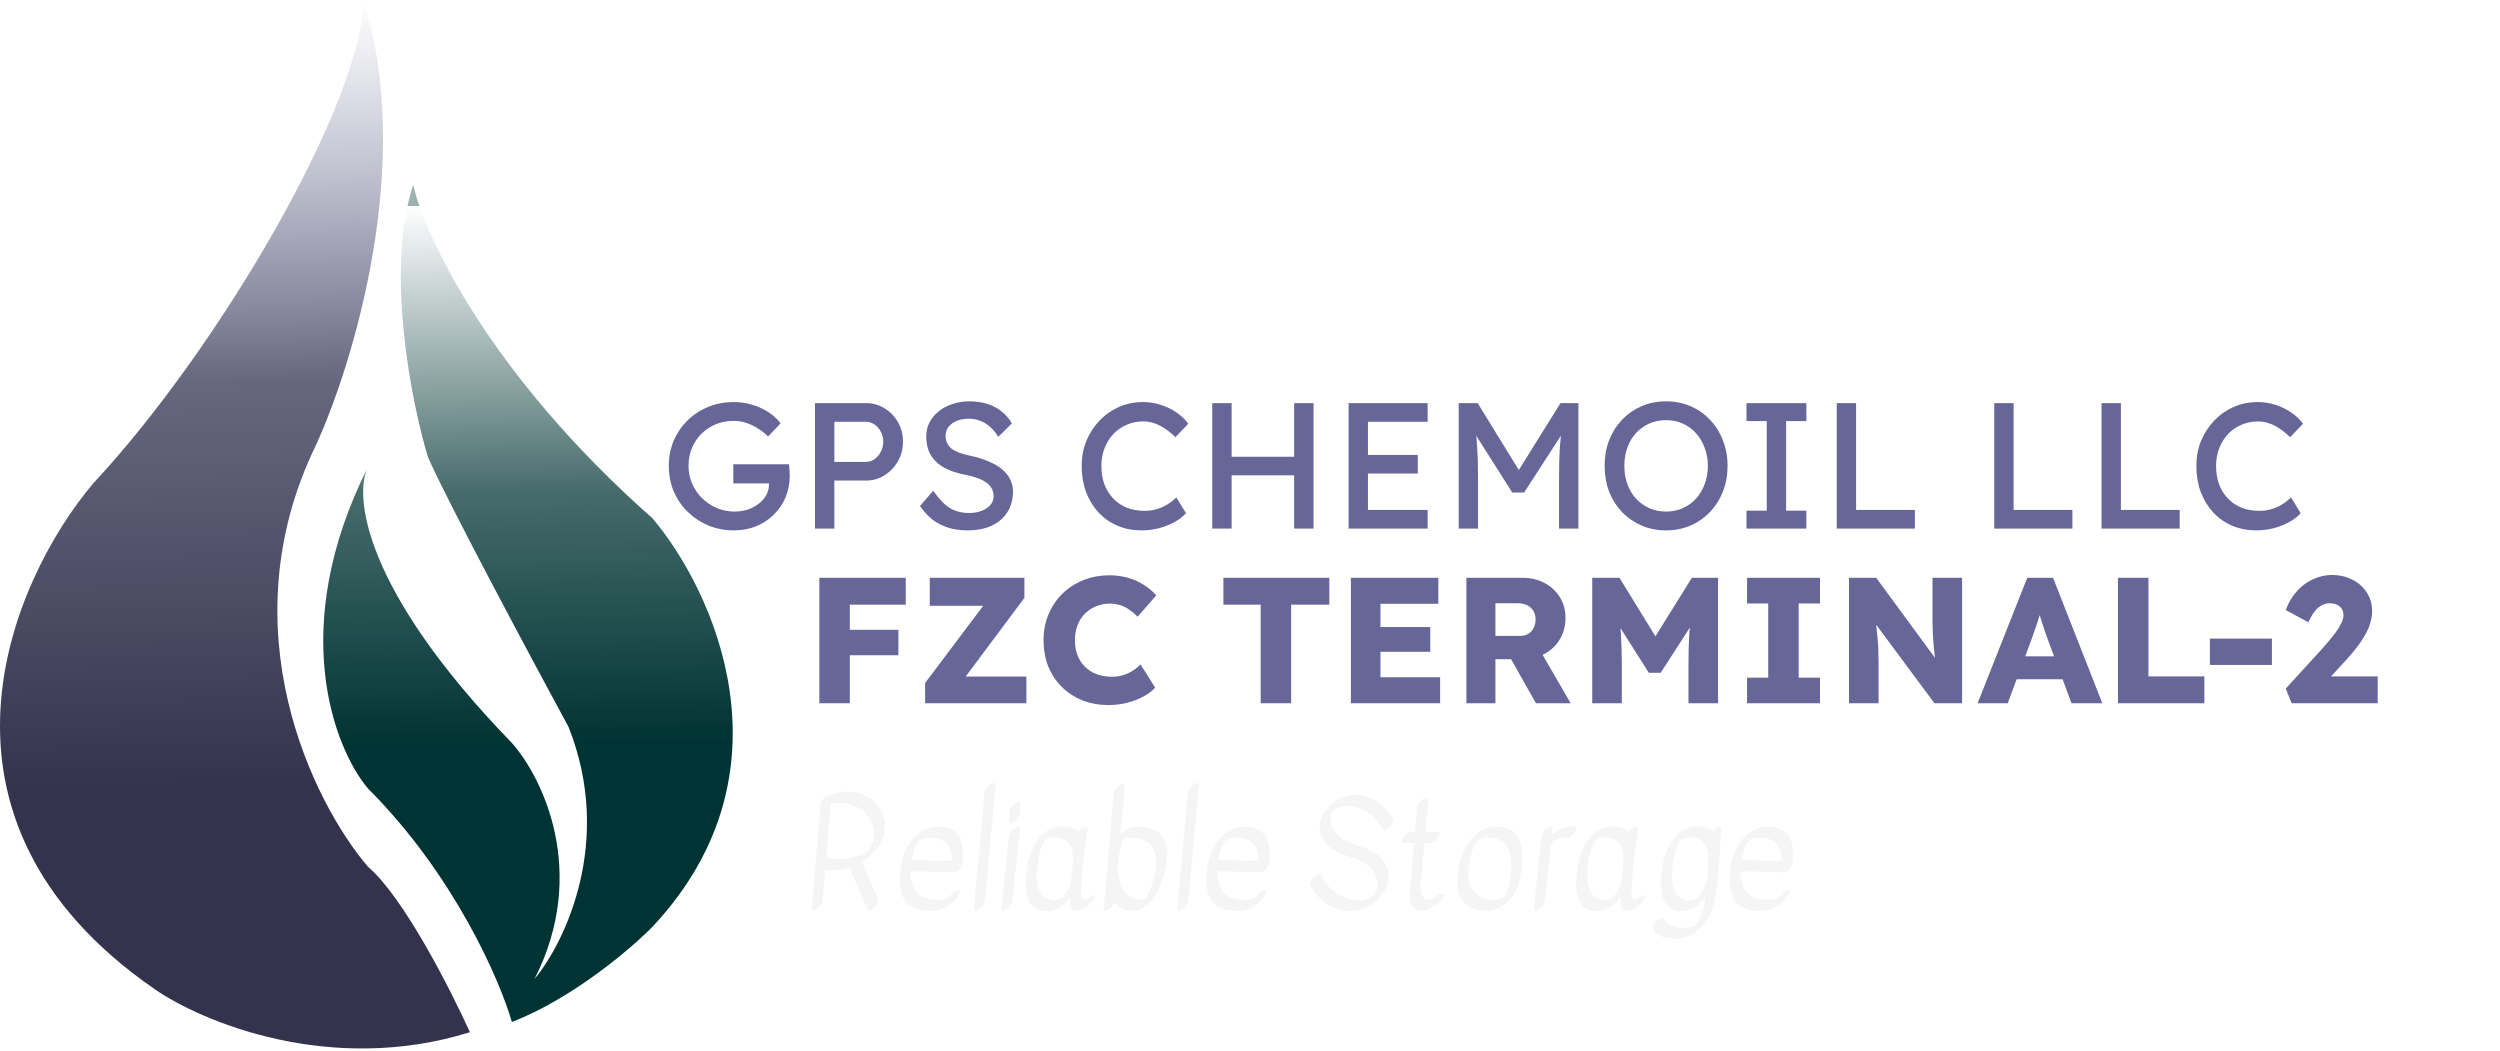
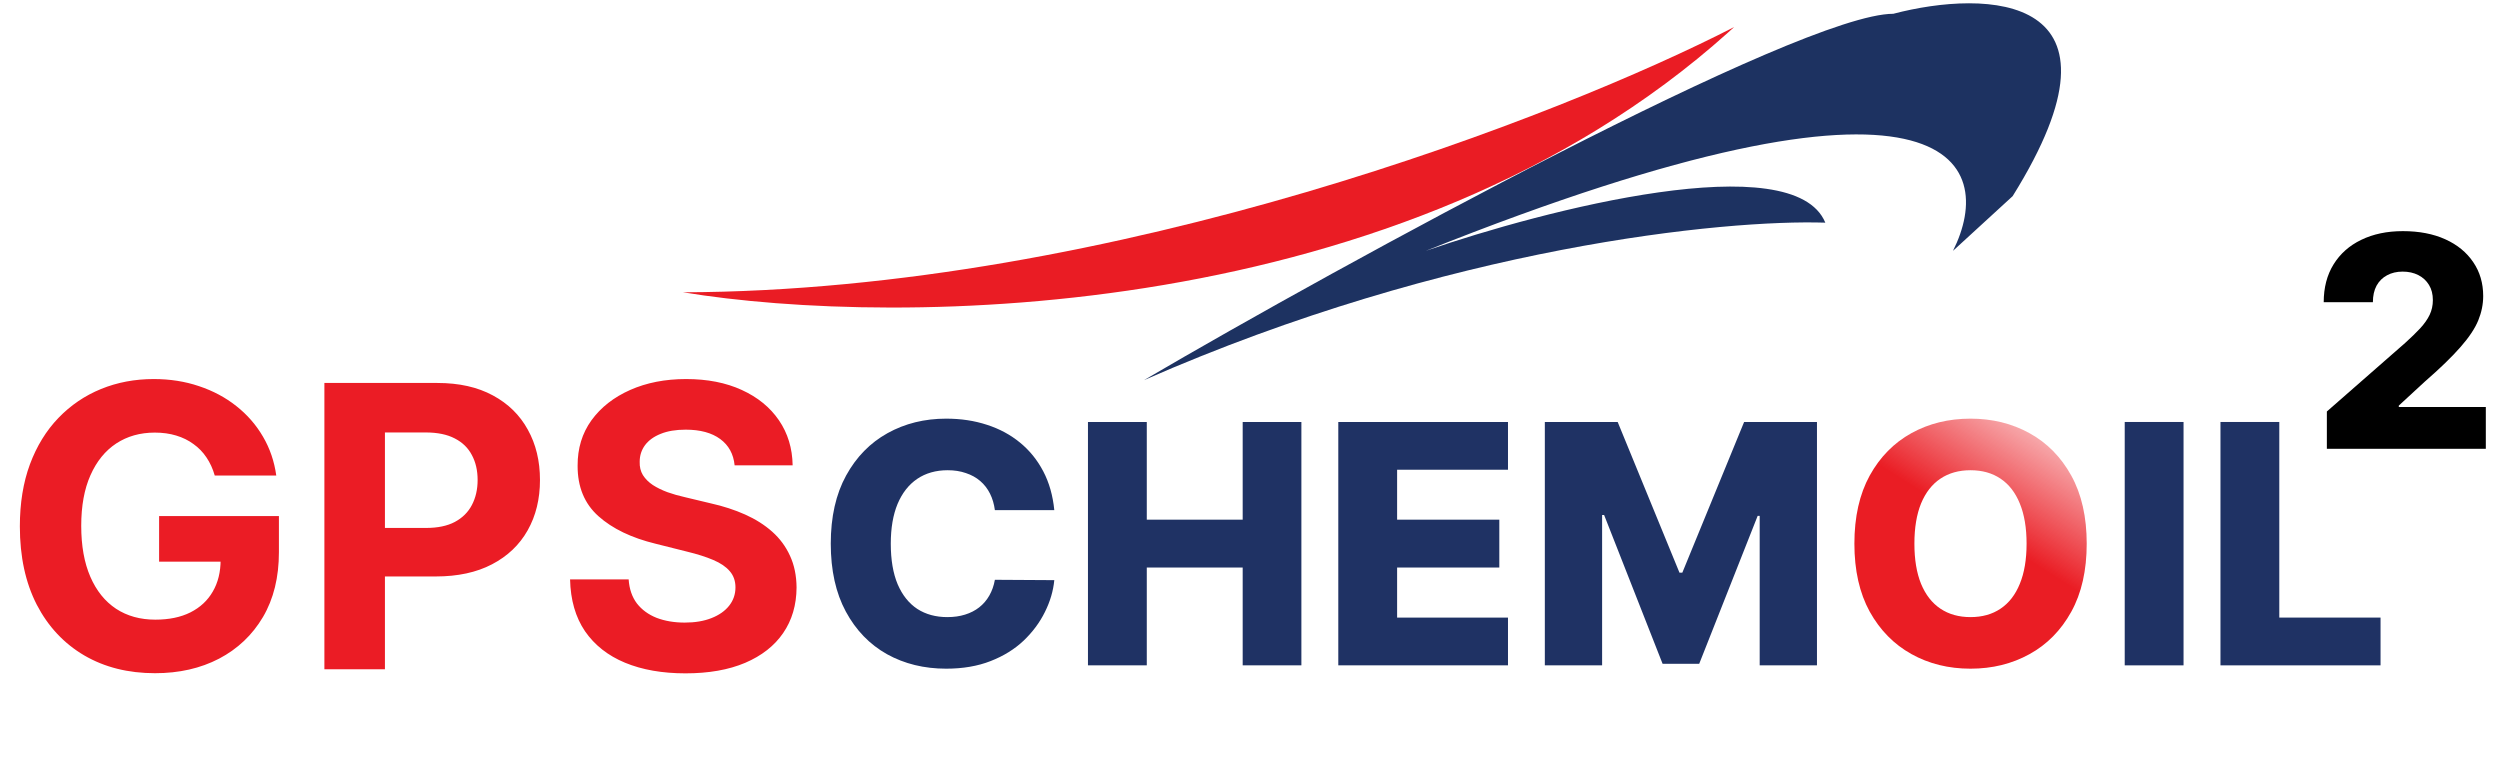
- <svg xmlns="http://www.w3.org/2000/svg" width="1102" height="463" viewBox="0 0 1102 463" fill="none">
-   <path d="M41.14 213C97.14 153 160.14 44 160.14 0C182.94 71.2 155.64 160.667 139.14 196.5C99.94 277.3 138.14 353.833 162.14 382C177.74 395.2 198.64 436.167 207.14 455C145.54 474.2 88.807 450.333 68.14 436C-40.66 360.8 4.807 256 41.14 213Z" fill="url(#paint0_linear_9_15)" />
-   <path d="M225.64 327.5C160.04 259.9 155.974 218.333 162.14 206C126.54 276.8 147.307 329.833 162.14 347.5C200.14 385.5 220.307 432 225.64 450.5C252.44 440.1 278.14 418.167 287.64 408.5C351.64 340.1 314.307 260 287.64 228.5C215.64 164.9 187.307 104 182.14 81.5C169.74 119.1 181.307 177.167 188.64 201.5C197.04 220.7 233.474 288.833 250.64 320.5C270.64 370.9 248.974 415.5 235.64 431.5C259.64 384.3 238.974 342.5 225.64 327.5Z" fill="url(#paint1_linear_9_15)" />
-   <path d="M323.484 233.79C319.481 233.79 315.742 233.079 312.266 231.657C308.79 230.182 305.735 228.155 303.102 225.574C300.469 222.993 298.415 219.991 296.94 216.568C295.518 213.092 294.807 209.353 294.807 205.35C294.807 201.4 295.518 197.713 296.94 194.29C298.415 190.867 300.442 187.891 303.023 185.363C305.656 182.782 308.711 180.781 312.187 179.359C315.663 177.937 319.402 177.226 323.405 177.226C326.196 177.226 328.909 177.621 331.542 178.411C334.228 179.201 336.651 180.307 338.81 181.729C340.969 183.151 342.734 184.784 344.103 186.627L338.573 192.394C336.993 190.867 335.36 189.603 333.675 188.602C332.042 187.601 330.357 186.838 328.619 186.311C326.881 185.784 325.143 185.521 323.405 185.521C320.561 185.521 317.928 186.021 315.505 187.022C313.135 188.023 311.028 189.418 309.185 191.209C307.394 193 305.999 195.106 304.998 197.529C303.997 199.899 303.497 202.506 303.497 205.35C303.497 208.089 304.024 210.696 305.077 213.171C306.13 215.594 307.579 217.727 309.422 219.57C311.318 221.413 313.477 222.862 315.9 223.915C318.375 224.968 320.982 225.495 323.721 225.495C325.775 225.495 327.724 225.205 329.567 224.626C331.41 223.994 333.043 223.125 334.465 222.019C335.887 220.913 336.993 219.649 337.783 218.227C338.573 216.752 338.968 215.199 338.968 213.566V211.986L340.153 213.092H323.247V204.639H347.737C347.842 205.218 347.921 205.798 347.974 206.377C348.027 206.904 348.053 207.43 348.053 207.957C348.106 208.431 348.132 208.905 348.132 209.379C348.132 213.013 347.5 216.331 346.236 219.333C344.972 222.282 343.208 224.837 340.943 226.996C338.731 229.155 336.124 230.841 333.122 232.052C330.173 233.211 326.96 233.79 323.484 233.79ZM359.242 233V177.7H381.757C384.759 177.7 387.471 178.464 389.894 179.991C392.369 181.466 394.344 183.493 395.819 186.074C397.293 188.655 398.031 191.525 398.031 194.685C398.031 197.845 397.293 200.715 395.819 203.296C394.344 205.877 392.369 207.957 389.894 209.537C387.471 211.064 384.759 211.828 381.757 211.828H367.774V233H359.242ZM367.774 203.612H381.599C383.021 203.612 384.311 203.217 385.47 202.427C386.628 201.584 387.55 200.505 388.235 199.188C388.972 197.819 389.341 196.318 389.341 194.685C389.341 193.052 388.972 191.578 388.235 190.261C387.55 188.944 386.628 187.891 385.47 187.101C384.311 186.311 383.021 185.916 381.599 185.916H367.774V203.612ZM426.375 233.79C423.373 233.79 420.582 233.395 418.001 232.605C415.473 231.815 413.156 230.63 411.049 229.05C408.995 227.417 407.152 225.416 405.519 223.046L411.365 216.331C413.946 220.018 416.421 222.572 418.791 223.994C421.161 225.416 423.979 226.127 427.244 226.127C429.245 226.127 431.062 225.811 432.695 225.179C434.328 224.547 435.618 223.678 436.566 222.572C437.514 221.466 437.988 220.202 437.988 218.78C437.988 217.832 437.83 216.937 437.514 216.094C437.198 215.251 436.698 214.488 436.013 213.803C435.381 213.118 434.538 212.486 433.485 211.907C432.484 211.328 431.299 210.827 429.93 210.406C428.561 209.932 426.981 209.537 425.19 209.221C422.346 208.642 419.871 207.878 417.764 206.93C415.657 205.982 413.893 204.797 412.471 203.375C411.049 201.953 409.996 200.347 409.311 198.556C408.626 196.713 408.284 194.659 408.284 192.394C408.284 190.182 408.758 188.128 409.706 186.232C410.707 184.336 412.05 182.703 413.735 181.334C415.473 179.912 417.501 178.832 419.818 178.095C422.135 177.305 424.637 176.91 427.323 176.91C430.167 176.91 432.774 177.279 435.144 178.016C437.514 178.753 439.621 179.859 441.464 181.334C443.307 182.756 444.835 184.52 446.046 186.627L440.042 192.552C438.989 190.814 437.804 189.366 436.487 188.207C435.17 186.996 433.722 186.1 432.142 185.521C430.562 184.889 428.877 184.573 427.086 184.573C425.032 184.573 423.241 184.889 421.714 185.521C420.187 186.153 418.975 187.048 418.08 188.207C417.237 189.313 416.816 190.63 416.816 192.157C416.816 193.263 417.027 194.29 417.448 195.238C417.869 196.133 418.501 196.95 419.344 197.687C420.239 198.372 421.424 199.004 422.899 199.583C424.374 200.11 426.138 200.584 428.192 201.005C431.089 201.637 433.669 202.453 435.934 203.454C438.199 204.402 440.121 205.534 441.701 206.851C443.281 208.168 444.466 209.642 445.256 211.275C446.099 212.908 446.52 214.672 446.52 216.568C446.52 220.097 445.704 223.151 444.071 225.732C442.438 228.313 440.121 230.314 437.119 231.736C434.117 233.105 430.536 233.79 426.375 233.79ZM503.186 233.79C499.342 233.79 495.813 233.105 492.6 231.736C489.388 230.367 486.596 228.418 484.226 225.89C481.856 223.309 480.013 220.281 478.696 216.805C477.432 213.329 476.8 209.511 476.8 205.35C476.8 201.4 477.485 197.74 478.854 194.369C480.276 190.946 482.225 187.944 484.7 185.363C487.176 182.782 490.046 180.781 493.311 179.359C496.577 177.937 500.105 177.226 503.897 177.226C506.583 177.226 509.19 177.647 511.718 178.49C514.299 179.28 516.616 180.412 518.67 181.887C520.777 183.309 522.489 184.942 523.805 186.785L518.117 192.71C516.59 191.183 515.036 189.919 513.456 188.918C511.929 187.865 510.349 187.075 508.716 186.548C507.136 186.021 505.53 185.758 503.897 185.758C501.317 185.758 498.894 186.258 496.629 187.259C494.417 188.207 492.469 189.55 490.783 191.288C489.151 193.026 487.86 195.106 486.912 197.529C485.964 199.899 485.49 202.506 485.49 205.35C485.49 208.352 485.938 211.091 486.833 213.566C487.781 215.989 489.098 218.069 490.783 219.807C492.469 221.545 494.47 222.888 496.787 223.836C499.157 224.731 501.764 225.179 504.608 225.179C506.346 225.179 508.058 224.942 509.743 224.468C511.429 223.994 513.009 223.309 514.483 222.414C515.958 221.519 517.301 220.465 518.512 219.254L522.778 226.206C521.567 227.628 519.908 228.918 517.801 230.077C515.747 231.236 513.43 232.157 510.849 232.842C508.321 233.474 505.767 233.79 503.186 233.79ZM570.471 233V177.7H579.003V233H570.471ZM534.368 233V177.7H542.9V233H534.368ZM538.081 209.537V201.321H574.263V209.537H538.081ZM594.467 233V177.7H629.306V185.916H602.999V224.784H629.306V233H594.467ZM598.338 208.747V200.531H624.961V208.747H598.338ZM642.993 233V177.7H651.367L671.512 210.485L667.483 210.406L687.865 177.7H695.765V233H687.233V210.327C687.233 205.587 687.339 201.321 687.549 197.529C687.813 193.737 688.234 189.971 688.813 186.232L689.919 189.155L671.828 217.121H666.614L649.076 189.471L649.945 186.232C650.525 189.761 650.92 193.395 651.13 197.134C651.394 200.821 651.525 205.218 651.525 210.327V233H642.993ZM734.417 233.79C730.519 233.79 726.912 233.079 723.594 231.657C720.328 230.235 717.458 228.26 714.983 225.732C712.56 223.151 710.664 220.149 709.295 216.726C707.978 213.25 707.32 209.458 707.32 205.35C707.32 201.242 707.978 197.476 709.295 194.053C710.664 190.577 712.56 187.575 714.983 185.047C717.458 182.466 720.328 180.465 723.594 179.043C726.912 177.621 730.519 176.91 734.417 176.91C738.314 176.91 741.896 177.621 745.161 179.043C748.479 180.465 751.349 182.466 753.772 185.047C756.247 187.628 758.143 190.656 759.46 194.132C760.829 197.555 761.514 201.295 761.514 205.35C761.514 209.405 760.829 213.171 759.46 216.647C758.143 220.07 756.247 223.072 753.772 225.653C751.349 228.234 748.479 230.235 745.161 231.657C741.896 233.079 738.314 233.79 734.417 233.79ZM734.417 225.495C737.103 225.495 739.552 224.995 741.764 223.994C744.028 222.993 745.977 221.598 747.61 219.807C749.243 217.964 750.507 215.831 751.402 213.408C752.35 210.933 752.824 208.247 752.824 205.35C752.824 202.453 752.35 199.794 751.402 197.371C750.507 194.896 749.243 192.763 747.61 190.972C745.977 189.129 744.028 187.707 741.764 186.706C739.552 185.705 737.103 185.205 734.417 185.205C731.731 185.205 729.255 185.705 726.991 186.706C724.779 187.707 722.83 189.102 721.145 190.893C719.512 192.684 718.248 194.817 717.353 197.292C716.457 199.715 716.01 202.401 716.01 205.35C716.01 208.247 716.457 210.933 717.353 213.408C718.248 215.883 719.512 218.016 721.145 219.807C722.83 221.598 724.779 222.993 726.991 223.994C729.255 224.995 731.731 225.495 734.417 225.495ZM769.855 233V225.1H778.782V185.6H769.855V177.7H796.241V185.6H787.314V225.1H796.241V233H769.855ZM809.634 233V177.7H818.166V224.784H844.078V233H809.634ZM879.068 233V177.7H887.6V224.784H913.512V233H879.068ZM926.36 233V177.7H934.892V224.784H960.804V233H926.36ZM994.545 233.79C990.7 233.79 987.171 233.105 983.959 231.736C980.746 230.367 977.955 228.418 975.585 225.89C973.215 223.309 971.371 220.281 970.055 216.805C968.791 213.329 968.159 209.511 968.159 205.35C968.159 201.4 968.843 197.74 970.213 194.369C971.635 190.946 973.583 187.944 976.059 185.363C978.534 182.782 981.404 180.781 984.67 179.359C987.935 177.937 991.464 177.226 995.256 177.226C997.942 177.226 1000.55 177.647 1003.08 178.49C1005.66 179.28 1007.97 180.412 1010.03 181.887C1012.14 183.309 1013.85 184.942 1015.16 186.785L1009.48 192.71C1007.95 191.183 1006.39 189.919 1004.81 188.918C1003.29 187.865 1001.71 187.075 1000.07 186.548C998.495 186.021 996.888 185.758 995.256 185.758C992.675 185.758 990.252 186.258 987.988 187.259C985.776 188.207 983.827 189.55 982.142 191.288C980.509 193.026 979.219 195.106 978.271 197.529C977.323 199.899 976.849 202.506 976.849 205.35C976.849 208.352 977.296 211.091 978.192 213.566C979.14 215.989 980.456 218.069 982.142 219.807C983.827 221.545 985.828 222.888 988.146 223.836C990.516 224.731 993.123 225.179 995.967 225.179C997.705 225.179 999.416 224.942 1001.1 224.468C1002.79 223.994 1004.37 223.309 1005.84 222.414C1007.32 221.519 1008.66 220.465 1009.87 219.254L1014.14 226.206C1012.93 227.628 1011.27 228.918 1009.16 230.077C1007.11 231.236 1004.79 232.157 1002.21 232.842C999.68 233.474 997.125 233.79 994.545 233.79Z" fill="#666699" />
-   <path d="M361.168 310V254.7H374.598V310H361.168ZM367.409 288.828V277.61H396.007V288.828H367.409ZM367.409 266.55V254.7H399.246V266.55H367.409ZM407.791 310V301.073L437.495 261.573L442.156 267.024H409.845V254.7H451.557V263.548L422.011 303.127L417.271 298.229H452.426V310H407.791ZM488.666 310.79C484.506 310.79 480.661 310.105 477.132 308.736C473.656 307.314 470.628 305.339 468.047 302.811C465.467 300.23 463.465 297.202 462.043 293.726C460.674 290.197 459.989 286.326 459.989 282.113C459.989 278.005 460.727 274.213 462.201 270.737C463.676 267.261 465.704 264.259 468.284 261.731C470.918 259.15 473.999 257.149 477.527 255.727C481.109 254.305 485.006 253.594 489.219 253.594C491.853 253.594 494.433 253.936 496.961 254.621C499.489 255.306 501.833 256.333 503.992 257.702C506.204 259.019 508.1 260.599 509.68 262.442L501.464 271.843C500.358 270.684 499.173 269.684 497.909 268.841C496.698 267.946 495.355 267.261 493.88 266.787C492.406 266.313 490.826 266.076 489.14 266.076C487.034 266.076 485.032 266.471 483.136 267.261C481.293 267.998 479.66 269.078 478.238 270.5C476.869 271.869 475.789 273.555 474.999 275.556C474.209 277.557 473.814 279.796 473.814 282.271C473.814 284.694 474.209 286.906 474.999 288.907C475.789 290.856 476.895 292.541 478.317 293.963C479.739 295.385 481.451 296.465 483.452 297.202C485.506 297.939 487.771 298.308 490.246 298.308C491.932 298.308 493.538 298.071 495.065 297.597C496.593 297.123 497.988 296.491 499.252 295.701C500.569 294.858 501.728 293.91 502.728 292.857L509.206 303.127C507.89 304.602 506.125 305.918 503.913 307.077C501.754 308.236 499.331 309.157 496.645 309.842C494.012 310.474 491.352 310.79 488.666 310.79ZM555.71 310V266.55H539.278V254.7H585.967V266.55H569.14V310H555.71ZM595.468 310V254.7H634.02V266.155H608.503V298.545H634.81V310H595.468ZM601.788 287.327V276.425H630.465V287.327H601.788ZM646.386 310V254.7H671.271C674.8 254.7 677.986 255.464 680.83 256.991C683.727 258.518 685.991 260.625 687.624 263.311C689.257 265.944 690.073 268.946 690.073 272.317C690.073 275.793 689.257 278.927 687.624 281.718C685.991 284.457 683.753 286.616 680.909 288.196C678.065 289.776 674.852 290.566 671.271 290.566H659.184V310H646.386ZM677.038 310L662.976 285.036L676.722 283.061L692.364 310H677.038ZM659.184 280.296H670.086C671.455 280.296 672.64 280.006 673.641 279.427C674.694 278.795 675.484 277.926 676.011 276.82C676.59 275.714 676.88 274.45 676.88 273.028C676.88 271.606 676.564 270.368 675.932 269.315C675.3 268.209 674.378 267.366 673.167 266.787C672.008 266.208 670.586 265.918 668.901 265.918H659.184V280.296ZM701.856 310V254.7H713.864L734.009 287.485L725.398 287.406L745.78 254.7H757.314V310H744.279V292.778C744.279 288.038 744.384 283.772 744.595 279.98C744.858 276.188 745.279 272.422 745.859 268.683L747.36 272.791L732.034 296.57H726.82L711.81 272.949L713.311 268.683C713.89 272.212 714.285 275.846 714.496 279.585C714.759 283.272 714.891 287.669 714.891 292.778V310H701.856ZM770.106 310V298.703H779.428V265.997H770.106V254.7H802.259V265.997H792.858V298.703H802.259V310H770.106ZM815.033 310V254.7H827.041L856.034 294.2L853.427 293.805C853.163 292.067 852.953 290.408 852.795 288.828C852.637 287.248 852.479 285.694 852.321 284.167C852.215 282.64 852.11 281.086 852.005 279.506C851.952 277.926 851.899 276.214 851.847 274.371C851.847 272.528 851.847 270.526 851.847 268.367V254.7H864.882V310H852.716L822.459 269.236L826.488 269.789C826.751 272.317 826.962 274.476 827.12 276.267C827.33 278.005 827.488 279.559 827.594 280.928C827.752 282.297 827.857 283.535 827.91 284.641C827.962 285.747 827.989 286.853 827.989 287.959C828.041 289.012 828.068 290.197 828.068 291.514V310H815.033ZM871.726 310L893.609 254.7H904.985L926.71 310H913.122L902.694 281.955C902.273 280.849 901.852 279.664 901.43 278.4C901.009 277.136 900.588 275.846 900.166 274.529C899.745 273.16 899.324 271.843 898.902 270.579C898.534 269.262 898.218 268.051 897.954 266.945L900.324 266.866C900.008 268.183 899.64 269.473 899.218 270.737C898.85 272.001 898.455 273.265 898.033 274.529C897.665 275.74 897.243 276.978 896.769 278.242C896.295 279.453 895.848 280.717 895.426 282.034L884.998 310H871.726ZM882.154 299.414L886.341 289.302H911.779L915.887 299.414H882.154ZM933.61 310V254.7H947.04V298.15H971.688V310H933.61ZM974.121 293.094V281.481H1001.46V293.094H974.121ZM1010.16 310L1007.56 303.522L1023.67 285.905C1024.57 284.904 1025.54 283.772 1026.6 282.508C1027.65 281.244 1028.68 279.954 1029.68 278.637C1030.68 277.268 1031.47 275.951 1032.05 274.687C1032.68 273.423 1033 272.264 1033 271.211C1033 270.158 1032.76 269.236 1032.28 268.446C1031.81 267.656 1031.13 267.05 1030.23 266.629C1029.34 266.155 1028.2 265.918 1026.83 265.918C1025.62 265.918 1024.46 266.234 1023.36 266.866C1022.25 267.445 1021.2 268.367 1020.2 269.631C1019.25 270.895 1018.35 272.449 1017.51 274.292L1007.56 268.92C1008.66 265.865 1010.22 263.179 1012.22 260.862C1014.27 258.492 1016.67 256.675 1019.41 255.411C1022.15 254.094 1025.07 253.436 1028.18 253.436C1031.44 253.489 1034.39 254.2 1037.02 255.569C1039.66 256.886 1041.74 258.755 1043.27 261.178C1044.85 263.548 1045.64 266.339 1045.64 269.552C1045.64 270.658 1045.5 271.817 1045.24 273.028C1044.98 274.239 1044.58 275.503 1044.06 276.82C1043.53 278.084 1042.82 279.453 1041.92 280.928C1041.08 282.35 1040.05 283.851 1038.84 285.431C1037.63 287.011 1036.21 288.696 1034.58 290.487L1022.01 304.154L1020.43 298.15H1048.08V310H1010.16Z" fill="#666699" />
-   <path d="M374.572 382.424C372.055 383.192 369.858 383.576 367.98 383.576C366.146 383.576 364.738 383.533 363.756 383.448L362.604 397.336C362.562 397.805 362.284 398.381 361.772 399.064C361.26 399.747 360.727 400.28 360.172 400.664C359.618 401.048 359.17 401.283 358.828 401.368C358.06 401.581 357.698 401.347 357.74 400.664L361.644 354.584C361.687 354.115 361.964 353.517 362.476 352.792C363.543 351.384 364.61 350.616 365.676 350.488C368.194 349.464 370.775 348.952 373.42 348.952C376.108 348.952 378.626 349.485 380.972 350.552C384.044 351.96 386.327 353.901 387.82 356.376C389.356 358.851 390.124 361.432 390.124 364.12C390.124 369.197 387.756 373.763 383.02 377.816C382.082 378.627 381.1 379.331 380.076 379.928L387.244 396.888C387.372 397.229 387.244 397.741 386.86 398.424C386.519 399.064 386.028 399.661 385.388 400.216C384.748 400.813 384.13 401.197 383.532 401.368C382.978 401.539 382.636 401.453 382.508 401.112L374.572 382.424ZM378.54 377.24C383.02 375.448 385.26 372.248 385.26 367.64C385.26 365.293 384.556 362.968 383.148 360.664C381.783 358.36 379.842 356.653 377.324 355.544C374.807 354.392 372.311 353.816 369.836 353.816C368.599 353.816 367.404 353.944 366.252 354.2L364.268 378.008C368.706 379.075 372.951 378.989 377.004 377.752C377.602 377.368 378.114 377.197 378.54 377.24ZM401.496 384.024C401.325 391.917 404.76 396.099 411.8 396.568C413.293 396.696 414.637 396.653 415.832 396.44C417.368 396.184 418.221 395.885 418.392 395.544C418.733 394.904 419.224 394.285 419.864 393.688C420.546 393.091 421.165 392.707 421.72 392.536C422.274 392.323 422.658 392.387 422.872 392.728C423.17 393.283 422.765 394.285 421.656 395.736C420.546 397.187 419.394 398.317 418.2 399.128C417.048 399.981 415.917 400.557 414.808 400.856C412.333 401.539 410.093 401.731 408.088 401.432C399.682 400.877 395.906 395.565 396.76 385.496C397.016 382.381 397.485 379.693 398.168 377.432C398.85 375.128 399.938 372.973 401.432 370.968C404.845 366.36 409.09 364.163 414.168 364.376C422.232 364.675 425.602 370.029 424.28 380.44C423.896 382.147 423.042 383.363 421.72 384.088C421.208 384.387 420.653 384.515 420.056 384.472L401.496 384.024ZM401.944 379.224C402.242 379.139 402.477 379.096 402.648 379.096L419.672 379.48C419.544 372.867 416.493 369.453 410.52 369.24C407.618 369.112 405.677 369.731 404.696 371.096C403.416 372.803 402.498 375.512 401.944 379.224ZM434.031 349.208C434.074 348.696 434.351 348.099 434.863 347.416C435.375 346.733 435.909 346.221 436.463 345.88C437.018 345.496 437.466 345.261 437.807 345.176C438.575 344.963 438.938 345.197 438.895 345.88L434.159 397.336C434.117 397.805 433.839 398.381 433.327 399.064C432.815 399.789 432.282 400.323 431.727 400.664C431.173 401.048 430.725 401.283 430.383 401.368C429.615 401.581 429.253 401.347 429.295 400.664L434.031 349.208ZM444.756 368.408C444.798 367.939 445.076 367.363 445.588 366.68C446.1 365.997 446.633 365.485 447.188 365.144C447.742 364.76 448.212 364.525 448.596 364.44C449.364 364.269 449.705 364.504 449.62 365.144L446.228 397.4C446.185 397.912 445.908 398.488 445.396 399.128C444.884 399.811 444.35 400.323 443.796 400.664C443.241 401.048 442.772 401.283 442.388 401.368C441.62 401.539 441.278 401.283 441.364 400.6L444.756 368.408ZM445.076 357.4C445.118 356.931 445.374 356.355 445.844 355.672C446.356 354.989 446.889 354.456 447.444 354.072C447.998 353.688 448.468 353.453 448.852 353.368C449.62 353.155 449.982 353.389 449.94 354.072L449.62 358.552C449.577 359.021 449.3 359.597 448.788 360.28C448.318 360.963 447.806 361.496 447.252 361.88C446.697 362.264 446.228 362.499 445.844 362.584C445.076 362.797 444.713 362.563 444.756 361.88L445.076 357.4ZM481.647 394.648C482.202 394.563 482.522 394.733 482.607 395.16C482.693 395.544 482.501 396.077 482.031 396.76C481.605 397.443 480.858 398.211 479.791 399.064C478.725 399.917 477.594 400.579 476.399 401.048C474.053 401.987 472.602 401.56 472.047 399.768C471.791 399.043 471.685 397.699 471.727 395.736C469.509 398.424 467.269 400.173 465.007 400.984C462.746 401.795 460.634 401.923 458.671 401.368C452.57 399.661 450.735 392.621 453.167 380.248C453.978 376.152 455.407 372.781 457.455 370.136C460.954 365.613 465.242 363.693 470.319 364.376C472.453 364.632 474.117 365.421 475.311 366.744C476.293 365.421 477.317 364.632 478.383 364.376C478.725 364.291 478.981 364.333 479.151 364.504C479.365 364.632 479.45 364.867 479.407 365.208C476.933 383.256 476.058 393.411 476.783 395.672C477.125 396.696 477.679 397.016 478.447 396.632C478.789 396.461 479.279 396.12 479.919 395.608C480.559 395.053 481.135 394.733 481.647 394.648ZM472.047 389.336C472.346 385.923 472.559 383.747 472.687 382.808C473.797 374.445 471.727 369.923 466.479 369.24C465.199 369.069 464.09 369.091 463.151 369.304C461.871 369.56 460.997 369.965 460.527 370.52C459.461 371.885 458.586 374.317 457.903 377.816C457.221 381.315 456.922 384.408 457.007 387.096C457.263 392.387 459.141 395.523 462.639 396.504C465.327 397.272 467.397 396.781 468.847 395.032C469.914 393.752 470.981 391.853 472.047 389.336ZM499.671 401.432C496.045 401.432 493.25 400.195 491.287 397.72C491.159 398.147 490.861 398.637 490.391 399.192C489.965 399.789 489.474 400.28 488.919 400.664C488.365 401.048 487.917 401.283 487.575 401.368C486.807 401.581 486.445 401.347 486.487 400.664L490.967 349.528C491.01 349.059 491.287 348.483 491.799 347.8C492.311 347.117 492.845 346.584 493.399 346.2C493.954 345.816 494.402 345.581 494.743 345.496C495.511 345.283 495.874 345.517 495.831 346.2L493.975 367.512C496.279 365.379 498.818 364.333 501.591 364.376C507.01 364.419 510.722 366.04 512.727 369.24C514.733 372.44 515.074 376.941 513.751 382.744C512.429 388.504 510.743 392.835 508.695 395.736C507.33 397.613 505.815 399.021 504.151 399.96C502.53 400.941 501.037 401.432 499.671 401.432ZM492.631 382.936C492.631 382.979 492.631 383.021 492.631 383.064C493.357 392.067 496.898 396.568 503.255 396.568C504.151 396.568 504.663 396.504 504.791 396.376C504.962 396.205 505.09 396.056 505.175 395.928L505.303 395.736C506.626 393.901 507.799 390.765 508.823 386.328C510.103 380.611 509.847 376.344 508.055 373.528C506.306 370.712 502.957 369.283 498.007 369.24C496.77 369.24 495.853 369.432 495.255 369.816C494.701 370.499 494.21 371.885 493.783 373.976C493.357 376.024 493.122 377.539 493.079 378.52C493.037 379.459 492.951 380.056 492.823 380.312L492.631 382.936ZM523.656 349.208C523.699 348.696 523.976 348.099 524.488 347.416C525 346.733 525.534 346.221 526.088 345.88C526.643 345.496 527.091 345.261 527.432 345.176C528.2 344.963 528.563 345.197 528.52 345.88L523.784 397.336C523.742 397.805 523.464 398.381 522.952 399.064C522.44 399.789 521.907 400.323 521.352 400.664C520.798 401.048 520.35 401.283 520.008 401.368C519.24 401.581 518.878 401.347 518.92 400.664L523.656 349.208ZM536.621 384.024C536.45 391.917 539.885 396.099 546.925 396.568C548.418 396.696 549.762 396.653 550.957 396.44C552.493 396.184 553.346 395.885 553.517 395.544C553.858 394.904 554.349 394.285 554.989 393.688C555.671 393.091 556.29 392.707 556.845 392.536C557.399 392.323 557.783 392.387 557.997 392.728C558.295 393.283 557.89 394.285 556.781 395.736C555.671 397.187 554.519 398.317 553.325 399.128C552.173 399.981 551.042 400.557 549.933 400.856C547.458 401.539 545.218 401.731 543.213 401.432C534.807 400.877 531.031 395.565 531.885 385.496C532.141 382.381 532.61 379.693 533.293 377.432C533.975 375.128 535.063 372.973 536.557 370.968C539.97 366.36 544.215 364.163 549.293 364.376C557.357 364.675 560.727 370.029 559.405 380.44C559.021 382.147 558.167 383.363 556.845 384.088C556.333 384.387 555.778 384.515 555.181 384.472L536.621 384.024ZM537.069 379.224C537.367 379.139 537.602 379.096 537.773 379.096L554.797 379.48C554.669 372.867 551.618 369.453 545.645 369.24C542.743 369.112 540.802 369.731 539.821 371.096C538.541 372.803 537.623 375.512 537.069 379.224ZM614.019 362.648C613.678 363.288 613.187 363.907 612.547 364.504C611.907 365.059 611.289 365.443 610.691 365.656C610.094 365.827 609.71 365.763 609.539 365.464C608.089 362.691 606.083 360.387 603.523 358.552C600.963 356.717 598.233 355.651 595.331 355.352C593.539 355.181 591.961 355.309 590.595 355.736C589.273 356.12 588.334 356.589 587.779 357.144C587.267 357.699 586.883 358.701 586.627 360.152C586.371 361.56 586.606 363.117 587.331 364.824C588.057 366.531 589.209 367.96 590.787 369.112C592.366 370.221 594.307 371.181 596.611 371.992C596.739 372.035 597.571 372.333 599.107 372.888C600.643 373.4 601.817 373.827 602.627 374.168C608.131 376.515 611.225 379.992 611.907 384.6C612.377 387.672 611.63 390.68 609.667 393.624C608.558 395.331 607.193 396.803 605.571 398.04C601.518 401.112 597.102 402.243 592.323 401.432C589.123 400.877 586.201 399.576 583.555 397.528C580.91 395.437 578.862 392.899 577.411 389.912C577.241 389.571 577.326 389.08 577.667 388.44C578.051 387.8 578.563 387.203 579.203 386.648C579.843 386.051 580.441 385.667 580.995 385.496C581.593 385.283 581.977 385.347 582.147 385.688C583.555 388.504 585.497 390.893 587.971 392.856C590.489 394.819 593.091 396.035 595.779 396.504C598.51 396.973 600.75 396.909 602.499 396.312C604.291 395.672 605.465 394.925 606.019 394.072C607.043 392.493 607.385 390.573 607.043 388.312C606.446 384.259 603.587 381.123 598.467 378.904C597.699 378.563 596.547 378.157 595.011 377.688C591.043 376.323 588.185 375 586.435 373.72C584.686 372.44 583.385 370.84 582.531 368.92C581.678 366.957 581.465 364.803 581.891 362.456C582.361 360.109 583.641 357.827 585.731 355.608C589.529 351.683 593.966 349.976 599.043 350.488C602.243 350.829 605.187 351.981 607.875 353.944C610.606 355.864 612.739 358.275 614.275 361.176C614.446 361.475 614.361 361.965 614.019 362.648ZM635.461 393.816C636.015 393.688 636.335 393.837 636.421 394.264C636.506 394.648 636.335 395.181 635.909 395.864C635.482 396.504 634.65 397.336 633.413 398.36C632.175 399.341 630.81 400.152 629.317 400.792C626.373 401.987 624.175 401.688 622.725 399.896C621.359 398.317 620.997 395.309 621.637 390.872L623.301 371.608H618.437C617.797 371.608 617.626 371.203 617.925 370.392C618.266 369.325 618.906 368.451 619.845 367.768C620.826 367.043 621.551 366.68 622.021 366.68H623.749L624.709 355.736C624.751 355.267 625.029 354.691 625.541 354.008C626.053 353.325 626.586 352.792 627.141 352.408C627.695 352.024 628.143 351.789 628.485 351.704C629.253 351.491 629.615 351.725 629.573 352.408L628.357 366.68C630.234 366.68 632.09 366.68 633.925 366.68C634.565 366.68 634.735 367.107 634.437 367.96C634.095 369.027 633.434 369.901 632.453 370.584C631.514 371.267 630.81 371.608 630.341 371.608H627.909L626.501 387.608C626.501 387.651 626.501 387.693 626.501 387.736C625.903 391.576 626.181 394.136 627.333 395.416C628.399 396.739 629.701 397.059 631.237 396.376C631.962 396.035 632.709 395.544 633.477 394.904C634.287 394.264 634.949 393.901 635.461 393.816ZM661.196 364.376C669.047 365.059 672.204 371.48 670.668 383.64C670.028 388.504 668.599 392.408 666.38 395.352C662.967 399.875 658.722 401.901 653.644 401.432C645.026 400.664 641.378 395.117 642.7 384.792C643.084 381.848 643.639 379.267 644.364 377.048C645.132 374.829 646.263 372.76 647.756 370.84C651.383 366.061 655.863 363.907 661.196 364.376ZM657.484 369.24C654.242 368.941 652.044 369.56 650.892 371.096C650.252 371.907 649.612 373.251 648.972 375.128C648.332 376.963 647.863 379.117 647.564 381.592C646.37 390.893 649.634 395.885 657.356 396.568C660.3 396.824 662.242 396.333 663.18 395.096C663.65 394.456 664.14 393.411 664.652 391.96C665.164 390.467 665.548 388.76 665.804 386.84C667.255 375.704 664.482 369.837 657.484 369.24ZM679.506 368.408C679.548 367.939 679.826 367.363 680.338 366.68C680.85 365.997 681.383 365.485 681.938 365.144C682.492 364.76 682.962 364.525 683.346 364.44C684.114 364.269 684.455 364.504 684.37 365.144L684.05 367.96C687.335 365.187 690.727 363.992 694.226 364.376C694.823 364.461 694.972 364.909 694.674 365.72C694.247 366.829 693.543 367.704 692.562 368.344C691.58 368.984 690.898 369.283 690.514 369.24C688.338 368.984 686.482 369.432 684.946 370.584C684.22 371.139 683.708 372.44 683.41 374.488L680.978 397.4C680.935 397.912 680.658 398.488 680.146 399.128C679.634 399.811 679.1 400.323 678.546 400.664C677.991 401.048 677.522 401.283 677.138 401.368C676.37 401.539 676.028 401.283 676.114 400.6L678.482 378.2C678.482 378.115 678.503 377.944 678.546 377.688L679.506 368.408ZM724.272 394.648C724.827 394.563 725.147 394.733 725.232 395.16C725.318 395.544 725.126 396.077 724.656 396.76C724.23 397.443 723.483 398.211 722.416 399.064C721.35 399.917 720.219 400.579 719.024 401.048C716.678 401.987 715.227 401.56 714.672 399.768C714.416 399.043 714.31 397.699 714.352 395.736C712.134 398.424 709.894 400.173 707.632 400.984C705.371 401.795 703.259 401.923 701.296 401.368C695.195 399.661 693.36 392.621 695.792 380.248C696.603 376.152 698.032 372.781 700.08 370.136C703.579 365.613 707.867 363.693 712.944 364.376C715.078 364.632 716.742 365.421 717.936 366.744C718.918 365.421 719.942 364.632 721.008 364.376C721.35 364.291 721.606 364.333 721.776 364.504C721.99 364.632 722.075 364.867 722.032 365.208C719.558 383.256 718.683 393.411 719.408 395.672C719.75 396.696 720.304 397.016 721.072 396.632C721.414 396.461 721.904 396.12 722.544 395.608C723.184 395.053 723.76 394.733 724.272 394.648ZM714.672 389.336C714.971 385.923 715.184 383.747 715.312 382.808C716.422 374.445 714.352 369.923 709.104 369.24C707.824 369.069 706.715 369.091 705.776 369.304C704.496 369.56 703.622 369.965 703.152 370.52C702.086 371.885 701.211 374.317 700.528 377.816C699.846 381.315 699.547 384.408 699.632 387.096C699.888 392.387 701.766 395.523 705.264 396.504C707.952 397.272 710.022 396.781 711.472 395.032C712.539 393.752 713.606 391.853 714.672 389.336ZM754.968 366.424C755.822 365.357 756.568 364.739 757.208 364.568C758.275 364.269 758.787 364.44 758.744 365.08C757.891 378.947 757.251 387.373 756.824 390.36C756.483 393.901 755.928 396.952 755.16 399.512C754.392 402.072 753.134 404.525 751.384 406.872C749.678 409.261 747.672 411.032 745.368 412.184C743.064 413.336 740.739 413.891 738.392 413.848C733.571 413.805 730.264 412.312 728.472 409.368C728.302 409.069 728.366 408.579 728.664 407.896C729.006 407.256 729.496 406.637 730.136 406.04C730.776 405.485 731.395 405.101 731.992 404.888C732.59 404.675 732.995 404.717 733.208 405.016C734.744 407.619 737.667 408.941 741.976 408.984C745.048 409.027 747.16 408.216 748.312 406.552C749.934 404.291 751.086 400.643 751.768 395.608C749.55 398.339 747.288 400.109 744.984 400.92C742.723 401.773 740.611 401.923 738.648 401.368C732.547 399.661 730.712 392.621 733.144 380.248C733.955 376.152 735.384 372.781 737.432 370.136C740.931 365.613 745.219 363.693 750.296 364.376C752.216 364.632 753.774 365.315 754.968 366.424ZM752.472 388.44C752.771 385.155 752.899 383.512 752.856 383.512C752.686 383.384 752.622 383.149 752.664 382.808C753.774 374.445 751.704 369.923 746.456 369.24C745.176 369.069 744.067 369.091 743.128 369.304C741.806 369.56 740.931 369.965 740.504 370.52C739.438 371.885 738.563 374.317 737.88 377.816C737.198 381.315 736.899 384.408 736.984 387.096C737.24 392.387 739.118 395.523 742.616 396.504C745.304 397.272 747.374 396.781 748.824 395.032C749.934 393.709 751.043 391.725 752.152 389.08C752.238 388.867 752.344 388.653 752.472 388.44ZM767.308 384.024C767.138 391.917 770.572 396.099 777.612 396.568C779.106 396.696 780.45 396.653 781.644 396.44C783.18 396.184 784.034 395.885 784.204 395.544C784.546 394.904 785.036 394.285 785.676 393.688C786.359 393.091 786.978 392.707 787.532 392.536C788.087 392.323 788.471 392.387 788.684 392.728C788.983 393.283 788.578 394.285 787.468 395.736C786.359 397.187 785.207 398.317 784.012 399.128C782.86 399.981 781.73 400.557 780.62 400.856C778.146 401.539 775.906 401.731 773.9 401.432C765.495 400.877 761.719 395.565 762.572 385.496C762.828 382.381 763.298 379.693 763.98 377.432C764.663 375.128 765.751 372.973 767.244 370.968C770.658 366.36 774.903 364.163 779.98 364.376C788.044 364.675 791.415 370.029 790.092 380.44C789.708 382.147 788.855 383.363 787.532 384.088C787.02 384.387 786.466 384.515 785.868 384.472L767.308 384.024ZM767.756 379.224C768.055 379.139 768.29 379.096 768.46 379.096L785.484 379.48C785.356 372.867 782.306 369.453 776.332 369.24C773.431 369.112 771.49 369.731 770.508 371.096C769.228 372.803 768.311 375.512 767.756 379.224Z" fill="#F5F5F5" />
+ <svg xmlns="http://www.w3.org/2000/svg" width="635" height="194" viewBox="0 0 635 194" fill="none">
+   <path d="M173.5 74.244C282.983 73.907 397.098 29.187 440.47 6.87C439.962 7.335 439.451 7.797 438.939 8.256C356.34 82.339 227.765 83.172 173.5 74.244Z" fill="#EA1C24" />
+   <path d="M480.894 3.501C457.314 3.501 341.093 66.945 290.563 96.561C368.043 62.537 438.224 55.716 463.63 56.558C455.545 37.02 392.606 53.189 362.148 63.717C496.222 10.154 507.283 41.399 496.054 63.717L511.213 49.821C543.552 -2.058 504.475 -2.675 480.894 3.501Z" fill="#1D3261" />
+   <path d="M54.545 120.781C54.048 119.053 53.35 117.526 52.45 116.2C51.551 114.851 50.45 113.714 49.148 112.791C47.869 111.844 46.401 111.122 44.744 110.625C43.111 110.128 41.3 109.879 39.311 109.879C35.594 109.879 32.327 110.803 29.51 112.649C26.716 114.496 24.538 117.183 22.976 120.71C21.413 124.214 20.632 128.499 20.632 133.565C20.632 138.632 21.401 142.94 22.94 146.491C24.479 150.043 26.657 152.753 29.474 154.624C32.292 156.47 35.618 157.393 39.453 157.393C42.933 157.393 45.904 156.778 48.367 155.547C50.852 154.292 52.746 152.528 54.048 150.256C55.374 147.983 56.037 145.296 56.037 142.195L59.162 142.656H40.412V131.08H70.845V140.241C70.845 146.634 69.496 152.126 66.797 156.719C64.098 161.288 60.381 164.815 55.646 167.301C50.911 169.763 45.49 170.994 39.382 170.994C32.564 170.994 26.574 169.491 21.413 166.484C16.252 163.454 12.228 159.157 9.339 153.594C6.475 148.007 5.043 141.378 5.043 133.707C5.043 127.812 5.895 122.557 7.599 117.94C9.328 113.3 11.742 109.37 14.844 106.151C17.945 102.931 21.555 100.481 25.675 98.8C29.794 97.119 34.257 96.278 39.062 96.278C43.182 96.278 47.017 96.882 50.568 98.09C54.119 99.273 57.268 100.954 60.014 103.132C62.784 105.31 65.045 107.902 66.797 110.909C68.549 113.892 69.673 117.183 70.171 120.781H54.545ZM82.395 170V97.273H111.088C116.605 97.273 121.304 98.326 125.186 100.433C129.069 102.517 132.028 105.417 134.064 109.134C136.124 112.827 137.154 117.088 137.154 121.918C137.154 126.747 136.112 131.009 134.029 134.702C131.945 138.395 128.927 141.271 124.973 143.331C121.043 145.391 116.285 146.42 110.698 146.42H92.409V134.098H108.212C111.171 134.098 113.61 133.589 115.527 132.571C117.469 131.529 118.913 130.097 119.86 128.274C120.83 126.428 121.316 124.309 121.316 121.918C121.316 119.503 120.83 117.396 119.86 115.597C118.913 113.774 117.469 112.365 115.527 111.371C113.586 110.353 111.124 109.844 108.141 109.844H97.772V170H82.395ZM186.594 118.189C186.31 115.324 185.091 113.099 182.937 111.513C180.782 109.927 177.859 109.134 174.165 109.134C171.656 109.134 169.537 109.489 167.809 110.199C166.081 110.885 164.755 111.844 163.832 113.075C162.932 114.306 162.482 115.703 162.482 117.266C162.435 118.568 162.707 119.704 163.299 120.675C163.915 121.645 164.755 122.486 165.82 123.196C166.886 123.883 168.117 124.486 169.513 125.007C170.91 125.504 172.402 125.93 173.988 126.286L180.522 127.848C183.694 128.558 186.606 129.505 189.258 130.689C191.909 131.873 194.206 133.329 196.147 135.057C198.088 136.785 199.592 138.821 200.657 141.165C201.746 143.509 202.302 146.196 202.326 149.226C202.302 153.677 201.166 157.536 198.917 160.803C196.692 164.046 193.472 166.567 189.258 168.366C185.067 170.142 180.013 171.03 174.094 171.03C168.223 171.03 163.11 170.13 158.754 168.331C154.421 166.532 151.036 163.868 148.597 160.341C146.183 156.79 144.916 152.398 144.798 147.166H159.677C159.843 149.605 160.541 151.641 161.772 153.274C163.027 154.884 164.696 156.103 166.779 156.932C168.886 157.737 171.265 158.139 173.917 158.139C176.521 158.139 178.782 157.76 180.7 157.003C182.641 156.245 184.144 155.192 185.21 153.842C186.275 152.493 186.808 150.942 186.808 149.19C186.808 147.557 186.322 146.184 185.352 145.071C184.405 143.958 183.008 143.011 181.161 142.23C179.338 141.449 177.101 140.739 174.45 140.099L166.531 138.111C160.399 136.619 155.558 134.287 152.006 131.115C148.455 127.943 146.692 123.67 146.715 118.295C146.692 113.892 147.863 110.045 150.231 106.754C152.622 103.464 155.901 100.895 160.067 99.048C164.234 97.202 168.969 96.278 174.272 96.278C179.67 96.278 184.381 97.202 188.406 99.048C192.454 100.895 195.603 103.464 197.852 106.754C200.101 110.045 201.261 113.857 201.332 118.189H186.594Z" fill="#EB1C25" />
+   <path d="M267.792 129.579H252.7C252.498 128.029 252.086 126.631 251.462 125.383C250.838 124.136 250.013 123.069 248.987 122.184C247.961 121.298 246.743 120.624 245.335 120.161C243.946 119.678 242.407 119.437 240.716 119.437C237.718 119.437 235.132 120.171 232.959 121.64C230.806 123.109 229.145 125.232 227.978 128.009C226.831 130.786 226.258 134.147 226.258 138.091C226.258 142.196 226.841 145.637 228.009 148.414C229.196 151.171 230.856 153.254 232.989 154.662C235.142 156.051 237.688 156.745 240.626 156.745C242.276 156.745 243.775 156.534 245.123 156.111C246.492 155.689 247.689 155.075 248.715 154.27C249.762 153.445 250.617 152.449 251.281 151.282C251.965 150.094 252.438 148.756 252.7 147.267L267.792 147.358C267.53 150.094 266.735 152.791 265.407 155.447C264.099 158.103 262.298 160.528 260.004 162.722C257.71 164.895 254.913 166.625 251.613 167.913C248.333 169.201 244.57 169.845 240.324 169.845C234.73 169.845 229.719 168.618 225.292 166.163C220.885 163.687 217.404 160.085 214.848 155.357C212.292 150.628 211.015 144.872 211.015 138.091C211.015 131.289 212.312 125.524 214.908 120.795C217.504 116.066 221.016 112.474 225.443 110.019C229.87 107.564 234.83 106.337 240.324 106.337C244.067 106.337 247.528 106.86 250.707 107.906C253.887 108.933 256.684 110.442 259.099 112.434C261.513 114.406 263.475 116.831 264.985 119.708C266.494 122.586 267.43 125.876 267.792 129.579ZM276.342 169V107.182H291.283V131.994H315.642V107.182H330.553V169H315.642V144.158H291.283V169H276.342ZM339.926 169V107.182H383.029V119.316H354.867V131.994H380.826V144.158H354.867V156.866H383.029V169H339.926ZM392.387 107.182H410.89L426.586 145.456H427.31L443.006 107.182H461.51V169H446.96V131.028H446.447L431.597 168.608H422.3L407.449 130.816H406.936V169H392.387V107.182Z" fill="#1F3264" />
+   <path d="M530.026 138.091C530.026 144.893 528.718 150.658 526.102 155.387C523.486 160.116 519.944 163.708 515.477 166.163C511.029 168.618 506.039 169.845 500.505 169.845C494.951 169.845 489.95 168.608 485.503 166.132C481.056 163.657 477.524 160.065 474.908 155.357C472.312 150.628 471.015 144.872 471.015 138.091C471.015 131.289 472.312 125.524 474.908 120.795C477.524 116.066 481.056 112.474 485.503 110.019C489.95 107.564 494.951 106.337 500.505 106.337C506.039 106.337 511.029 107.564 515.477 110.019C519.944 112.474 523.486 116.066 526.102 120.795C528.718 125.524 530.026 131.289 530.026 138.091ZM514.752 138.091C514.752 134.066 514.179 130.665 513.032 127.888C511.905 125.112 510.275 123.009 508.142 121.58C506.029 120.151 503.483 119.437 500.505 119.437C497.547 119.437 495.001 120.151 492.868 121.58C490.735 123.009 489.095 125.112 487.948 127.888C486.821 130.665 486.258 134.066 486.258 138.091C486.258 142.116 486.821 145.516 487.948 148.293C489.095 151.07 490.735 153.173 492.868 154.602C495.001 156.031 497.547 156.745 500.505 156.745C503.483 156.745 506.029 156.031 508.142 154.602C510.275 153.173 511.905 151.07 513.032 148.293C514.179 145.516 514.752 142.116 514.752 138.091Z" fill="url(#paint0_linear_813_13)" />
+   <path d="M554.62 107.182V169H539.679V107.182H554.62ZM564 169V107.182H578.941V156.866H604.659V169H564Z" fill="#1F3264" />
+   <path d="M591.022 114V104.518L610.917 87.1C612.408 85.751 613.678 84.517 614.725 83.398C615.773 82.262 616.572 81.125 617.123 79.989C617.673 78.835 617.948 77.583 617.948 76.234C617.948 74.724 617.62 73.437 616.963 72.372C616.306 71.289 615.4 70.454 614.246 69.868C613.092 69.282 611.769 68.989 610.278 68.989C608.768 68.989 607.446 69.3 606.309 69.921C605.173 70.525 604.285 71.404 603.646 72.558C603.025 73.712 602.714 75.115 602.714 76.766H590.223C590.223 73.055 591.057 69.85 592.726 67.152C594.395 64.453 596.739 62.375 599.757 60.919C602.794 59.446 606.318 58.709 610.331 58.709C614.468 58.709 618.064 59.401 621.118 60.786C624.172 62.171 626.533 64.106 628.202 66.592C629.889 69.06 630.732 71.928 630.732 75.195C630.732 77.272 630.315 79.332 629.48 81.374C628.646 83.416 627.146 85.671 624.979 88.139C622.831 90.607 619.777 93.563 615.817 97.008L609.292 103.027V103.373H631.398V114H591.022Z" fill="black" />
  <defs>
-     <linearGradient id="paint0_linear_9_15" x1="170.14" y1="475.5" x2="160.64" y2="-11.5" gradientUnits="userSpaceOnUse">
-       <stop offset="0.266" stop-color="#33334D" />
-       <stop offset="0.635" stop-color="#3E3E5D" stop-opacity="0.789" />
-       <stop offset="0.979" stop-color="#666699" stop-opacity="0" />
-     </linearGradient>
-     <linearGradient id="paint1_linear_9_15" x1="351.64" y1="326.5" x2="347.64" y2="88" gradientUnits="userSpaceOnUse">
-       <stop stop-color="#003333" />
-       <stop offset="0.469" stop-color="#003333" stop-opacity="0.724" />
-       <stop offset="1" stop-color="#003333" stop-opacity="0" />
-       <stop offset="1" stop-color="#003333" stop-opacity="0.383" />
+     <linearGradient id="paint0_linear_813_13" x1="535" y1="87" x2="474" y2="183" gradientUnits="userSpaceOnUse">
+       <stop offset="0.109" stop-color="#EA1D24" stop-opacity="0" />
+       <stop offset="0.503" stop-color="#EA1D24" />
    </linearGradient>
  </defs>
</svg>
